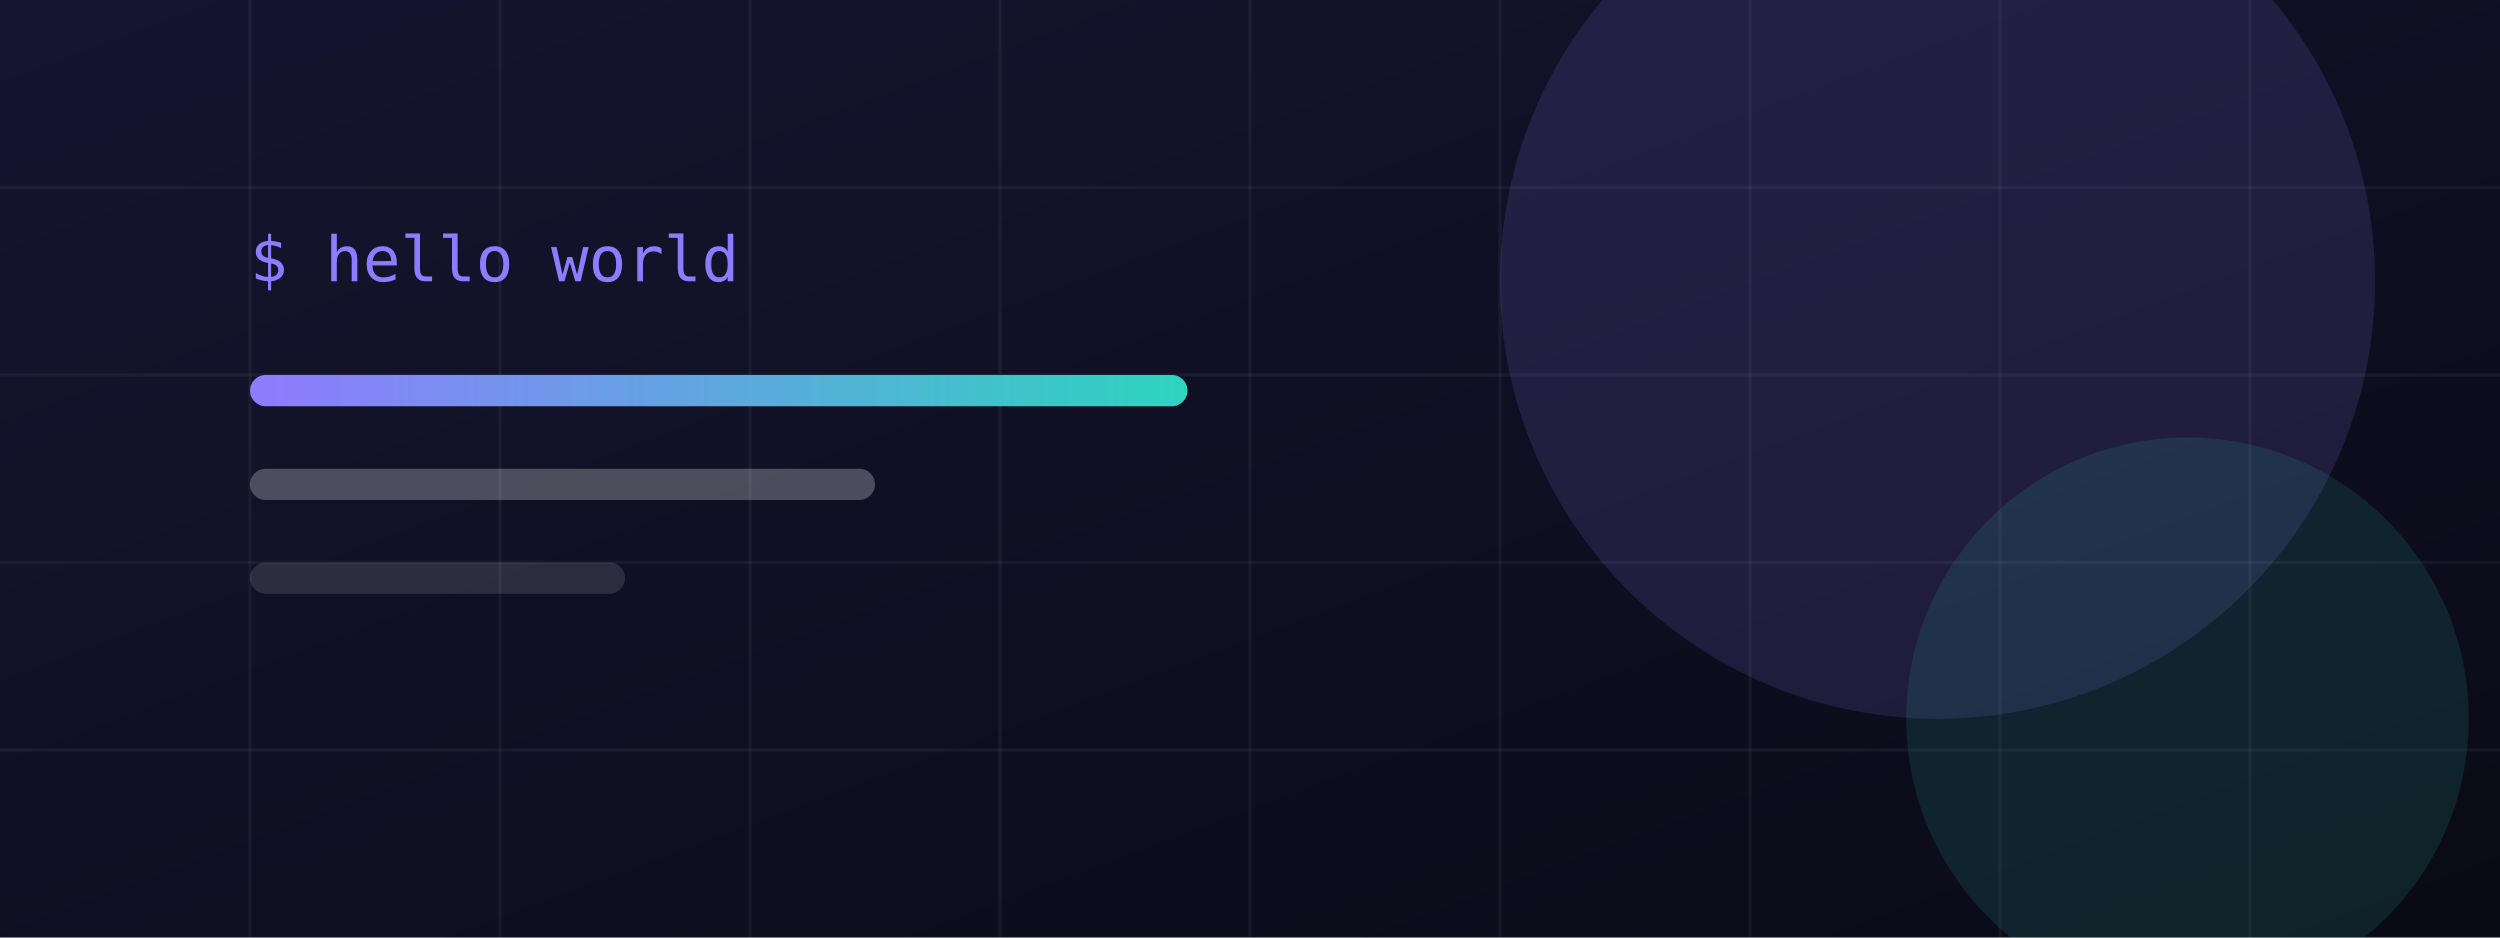
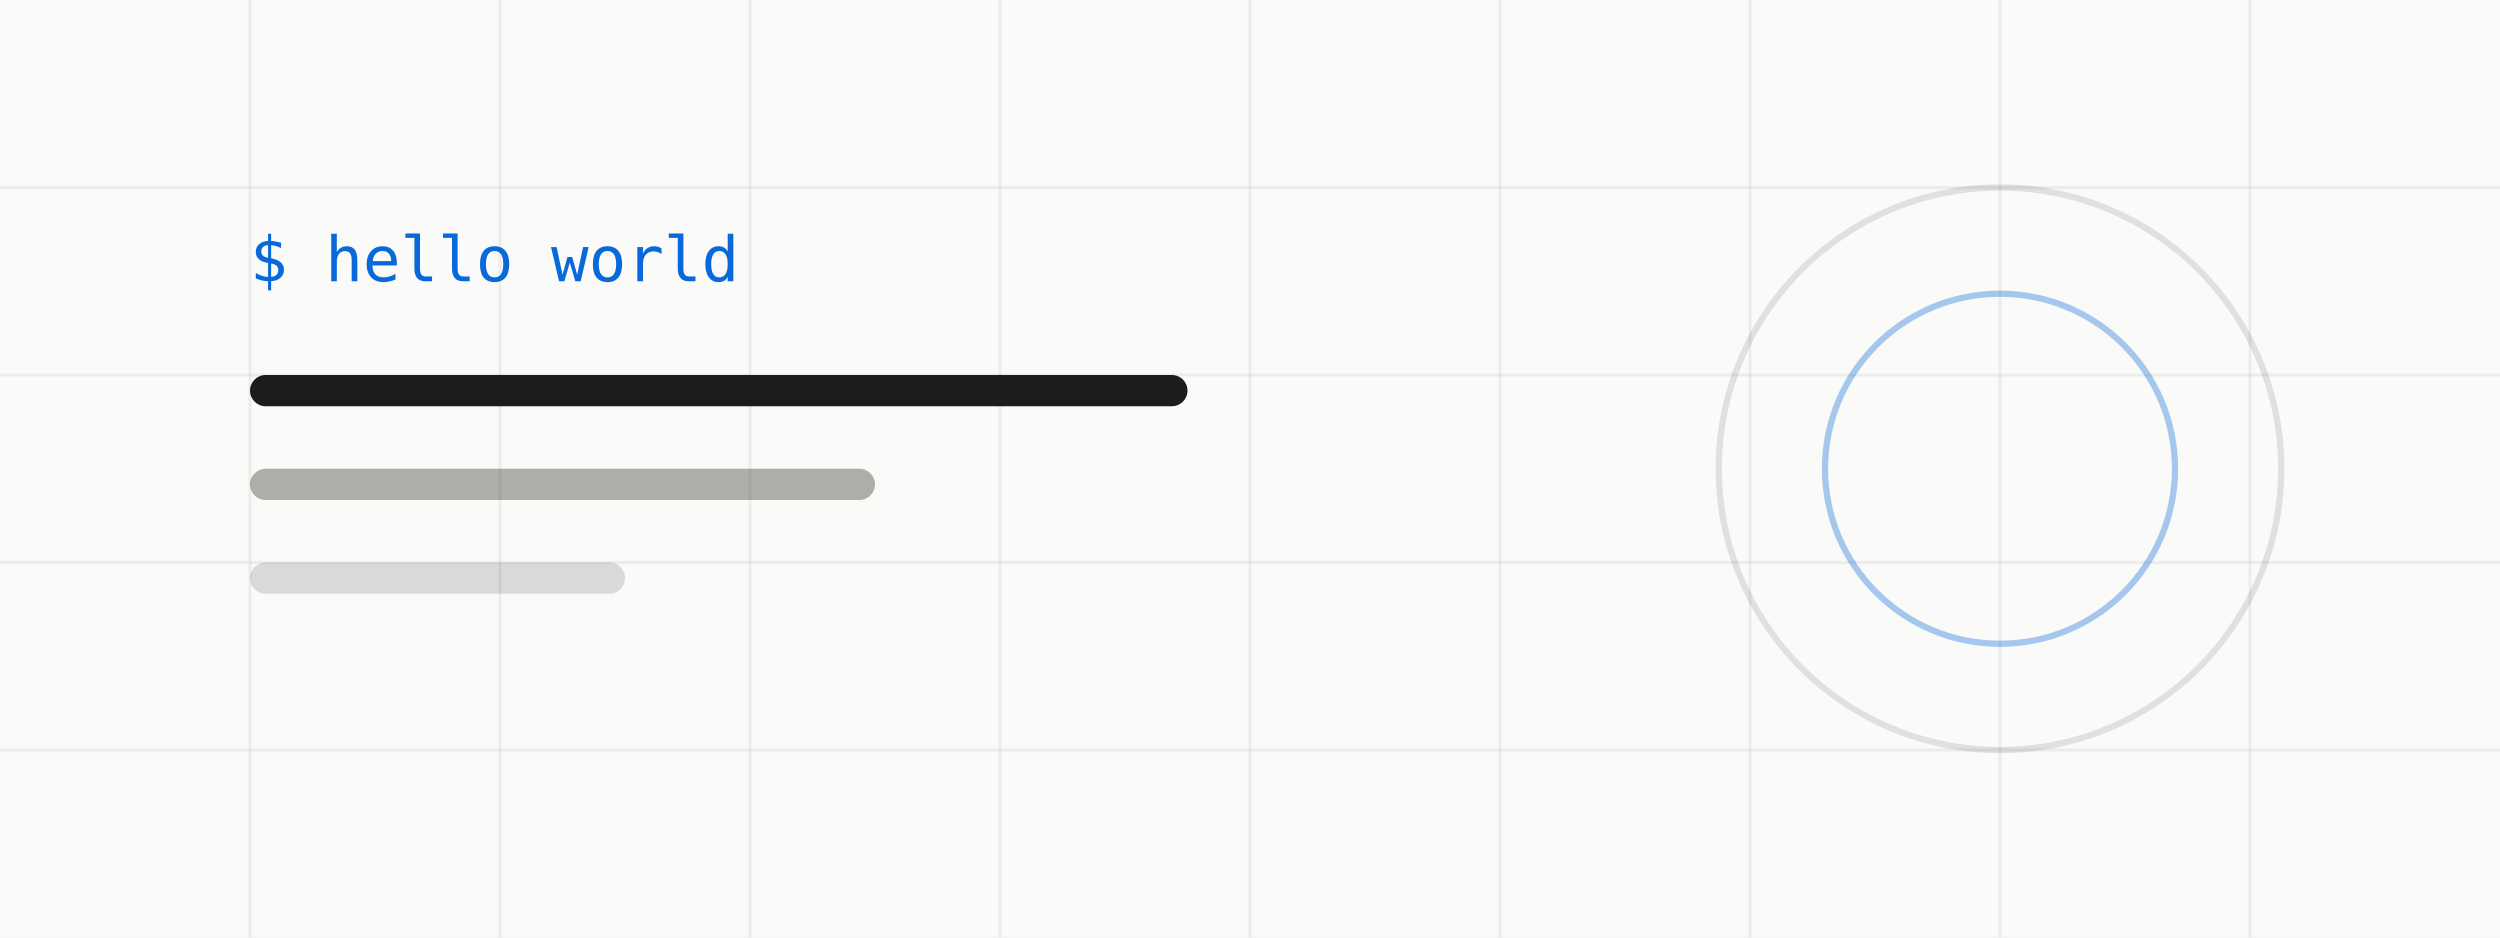
<svg xmlns="http://www.w3.org/2000/svg" viewBox="0 0 800 300" role="img" aria-label="博客 Banner">
-   <defs>
-     <linearGradient id="bg" x1="0" y1="0" x2="1" y2="1">
-       <stop offset="0" stop-color="#151530" />
-       <stop offset="1" stop-color="#0a0a16" />
-     </linearGradient>
-     <linearGradient id="line" x1="0" y1="0" x2="1" y2="0">
-       <stop offset="0" stop-color="#8f7bff" />
-       <stop offset="1" stop-color="#2dd4bf" />
-     </linearGradient>
-   </defs>
-   <rect width="800" height="300" fill="url(#bg)" />
-   <g stroke="#ffffff" stroke-opacity="0.05">
+   <rect width="800" height="300" fill="#fafaf8" />
+   <g stroke="#1c1c1a" stroke-opacity="0.06">
    <path d="M0 60 H800 M0 120 H800 M0 180 H800 M0 240 H800" />
    <path d="M80 0 V300 M160 0 V300 M240 0 V300 M320 0 V300 M400 0 V300 M480 0 V300 M560 0 V300 M640 0 V300 M720 0 V300" />
  </g>
-   <circle cx="620" cy="90" r="140" fill="#8f7bff" opacity="0.14" />
-   <circle cx="700" cy="230" r="90" fill="#2dd4bf" opacity="0.12" />
-   <rect x="80" y="120" width="300" height="10" rx="5" fill="url(#line)" />
-   <rect x="80" y="150" width="200" height="10" rx="5" fill="#ffffff" opacity="0.25" />
-   <rect x="80" y="180" width="120" height="10" rx="5" fill="#ffffff" opacity="0.12" />
-   <text x="80" y="90" font-family="monospace" font-size="20" fill="#8f7bff">$ hello world</text>
+   <rect x="80" y="120" width="300" height="10" rx="5" fill="#1c1c1a" />
+   <rect x="80" y="150" width="200" height="10" rx="5" fill="#1c1c1a" opacity="0.35" />
+   <rect x="80" y="180" width="120" height="10" rx="5" fill="#1c1c1a" opacity="0.15" />
+   <text x="80" y="90" font-family="monospace" font-size="20" fill="#0969da">$ hello world</text>
+   <circle cx="640" cy="150" r="90" fill="none" stroke="#1c1c1a" stroke-opacity="0.12" stroke-width="2" />
+   <circle cx="640" cy="150" r="56" fill="none" stroke="#0969da" stroke-opacity="0.35" stroke-width="2" />
</svg>
